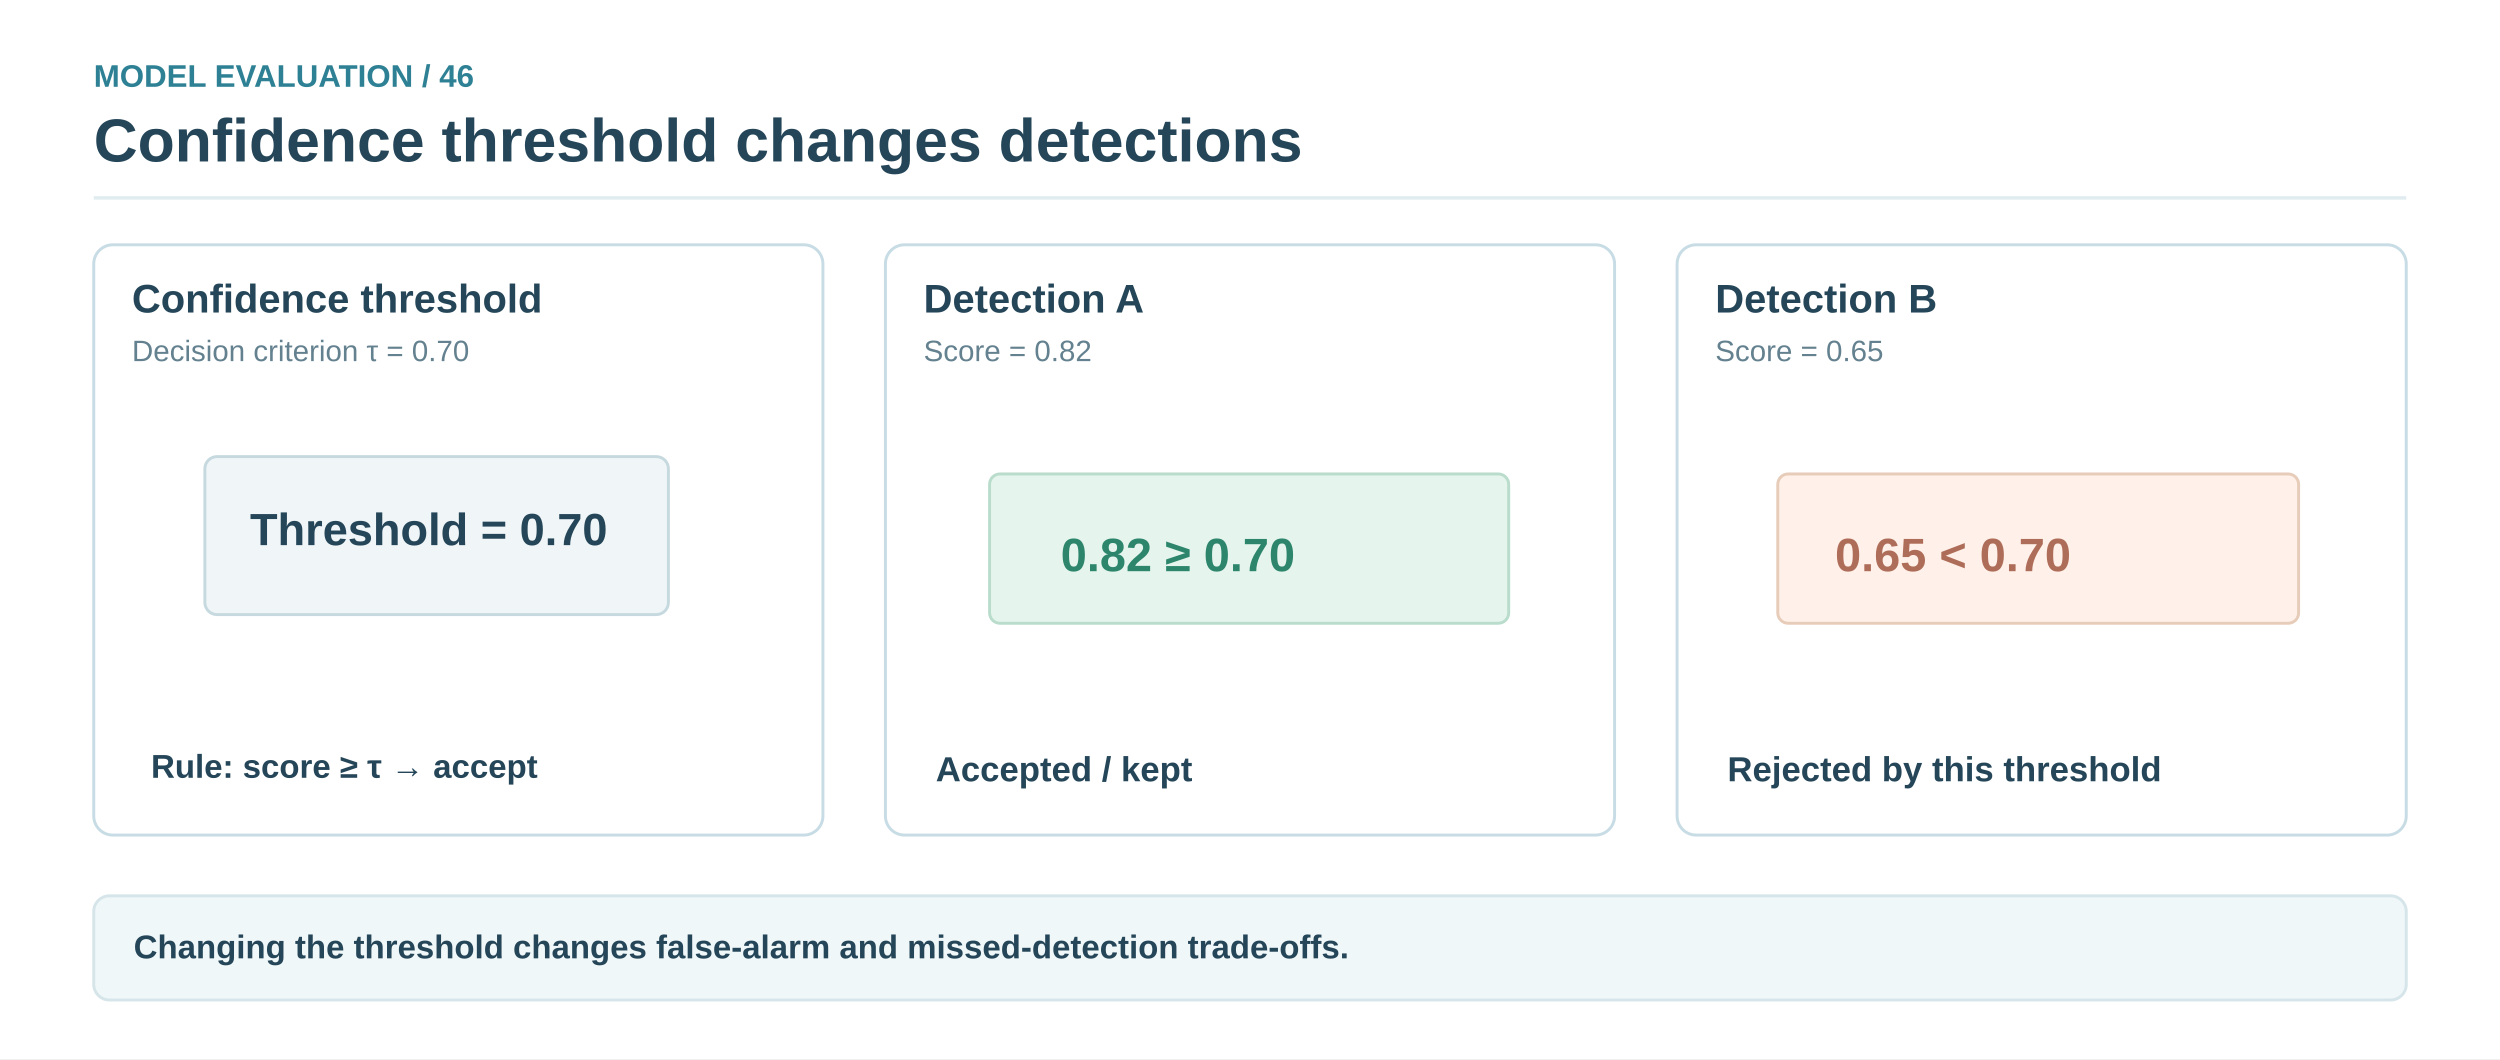
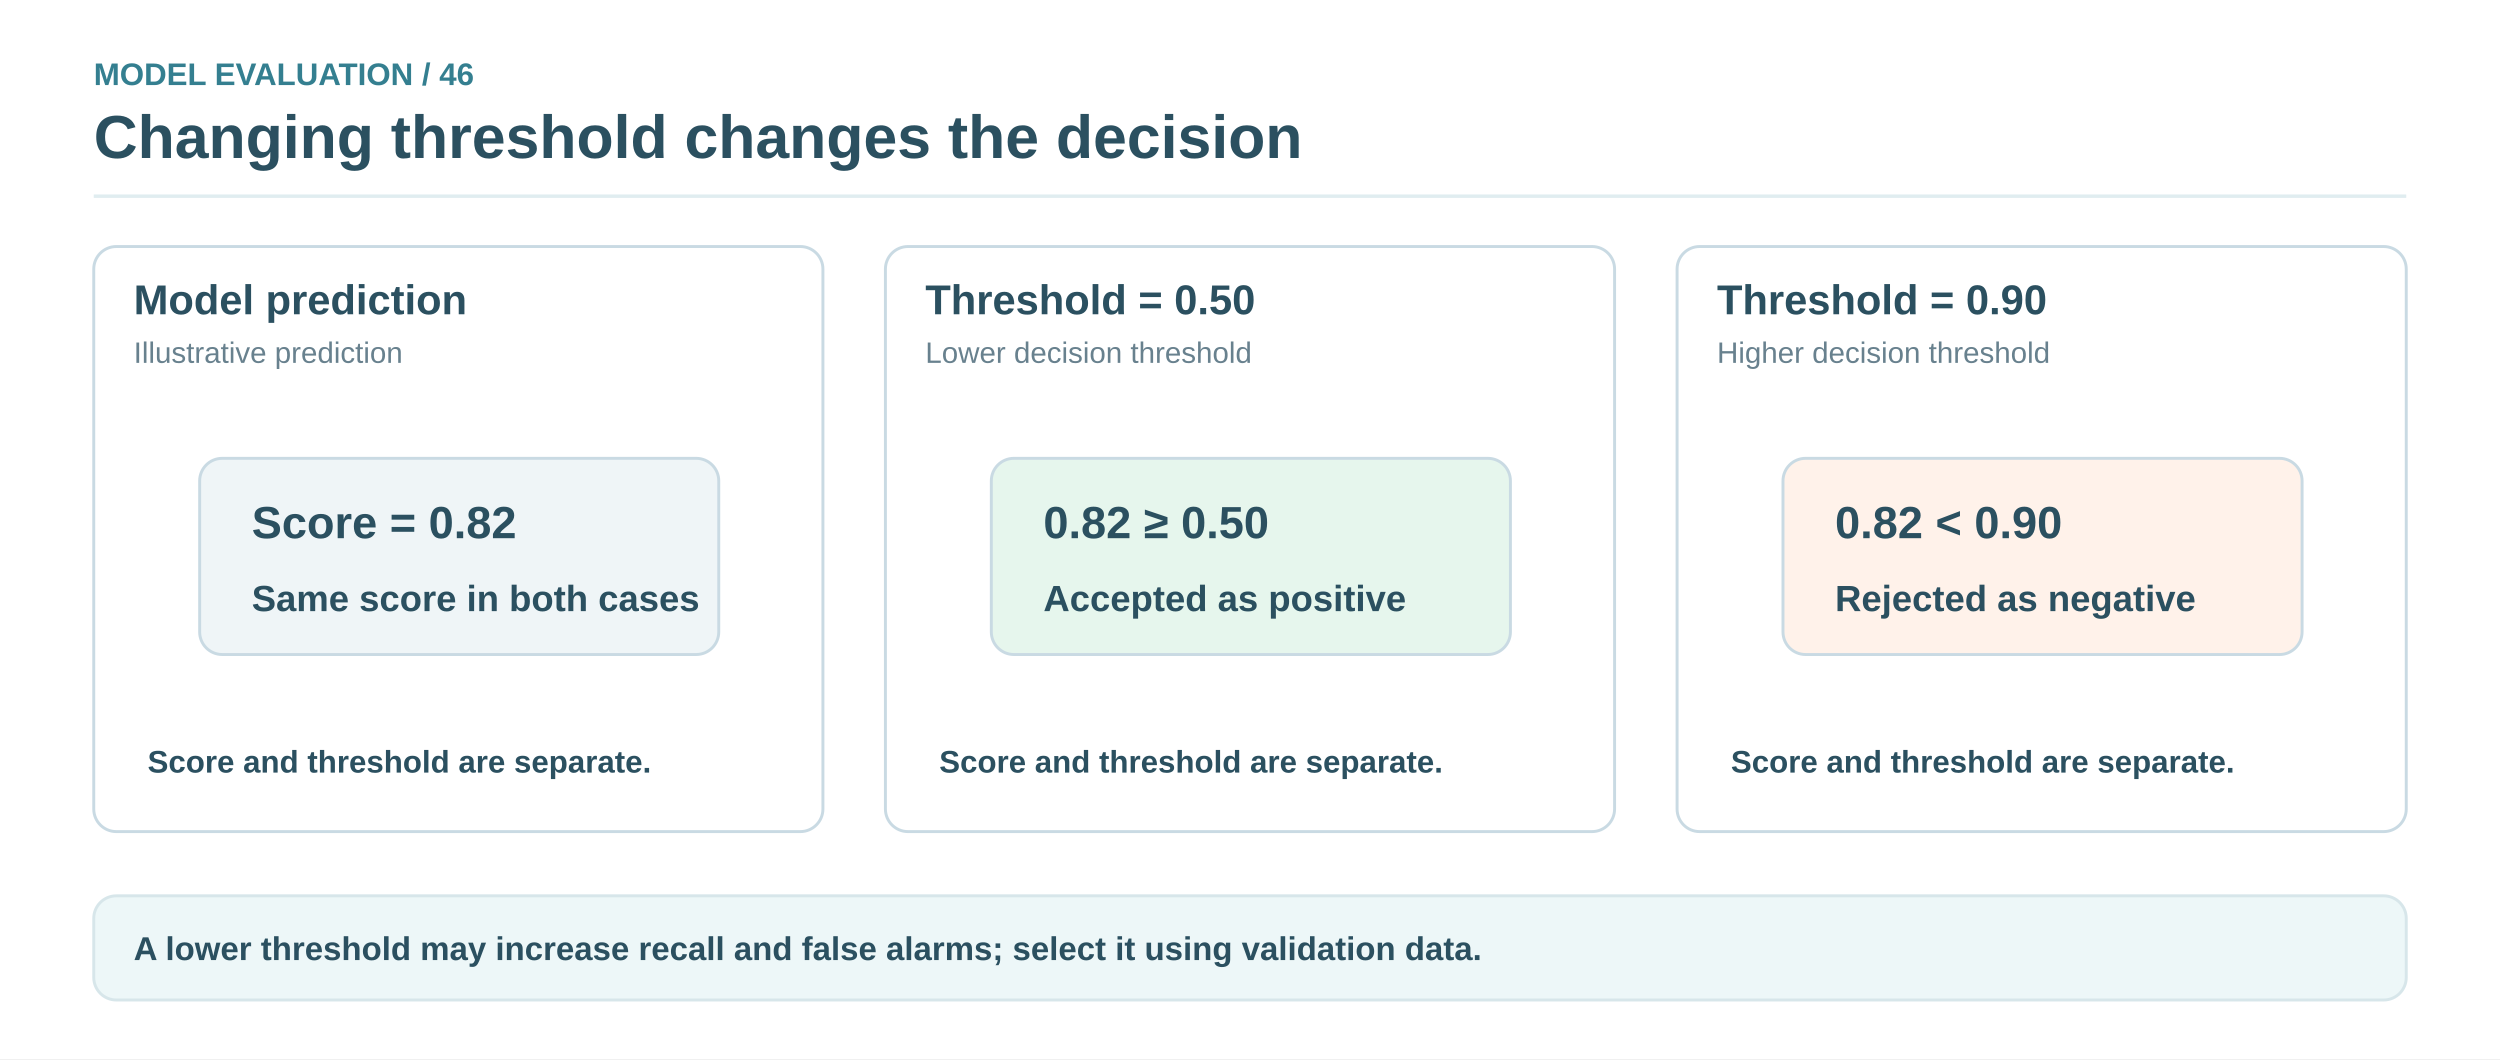
- <svg xmlns="http://www.w3.org/2000/svg" width="1440" height="610" viewBox="0 0 1440 610" role="img" aria-label="Confidence threshold changes detections">
+ <svg xmlns="http://www.w3.org/2000/svg" width="1440" height="610" viewBox="0 0 1440 610" role="img" aria-label="The same detection score 0.82 changes decision at thresholds 0.50 and 0.90">
  <rect width="1440" height="610" fill="#fff" />
-   <text x="54" y="50" text-anchor="start" font-family="Arial,Helvetica,sans-serif" font-size="18" font-weight="700" fill="#2e8194">MODEL EVALUATION / 46</text>
-   <text x="54" y="93" text-anchor="start" font-family="Arial,Helvetica,sans-serif" font-size="35" font-weight="700" fill="#254658">Confidence threshold changes detections</text>
-   <path d="M54 114L1386 114" fill="none" stroke="#e0ecf0" stroke-width="2" />
-   <rect x="54" y="141" width="420" height="340" rx="11" fill="#fff" stroke="#c7dce4" stroke-width="1.7" />
-   <text x="76" y="180" text-anchor="start" font-family="Arial,Helvetica,sans-serif" font-size="23" font-weight="700" fill="#254658">Confidence threshold</text>
-   <text x="76" y="208" text-anchor="start" font-family="Arial,Helvetica,sans-serif" font-size="17" font-weight="500" fill="#64818f">Decision criterion τ = 0.70</text>
-   <rect x="118" y="263" width="267" height="91" rx="7" fill="#f0f6f8" stroke="#c6d9df" stroke-width="1.7" />
-   <text x="144" y="314" text-anchor="start" font-family="Arial,Helvetica,sans-serif" font-size="26" font-weight="700" fill="#254658">Threshold = 0.70</text>
-   <text x="87" y="448" text-anchor="start" font-family="Arial,Helvetica,sans-serif" font-size="19" font-weight="700" fill="#254658">Rule: score ≥ τ → accept</text>
-   <rect x="510" y="141" width="420" height="340" rx="11" fill="#fff" stroke="#c7dce4" stroke-width="1.7" />
-   <text x="532" y="180" text-anchor="start" font-family="Arial,Helvetica,sans-serif" font-size="23" font-weight="700" fill="#254658">Detection A</text>
-   <text x="532" y="208" text-anchor="start" font-family="Arial,Helvetica,sans-serif" font-size="17" font-weight="500" fill="#64818f">Score = 0.82</text>
-   <rect x="570" y="273" width="299" height="86" rx="6" fill="#e5f5ed" stroke="#b9dccc" stroke-width="1.7" />
-   <text x="611" y="329" text-anchor="start" font-family="Arial,Helvetica,sans-serif" font-size="27" font-weight="700" fill="#2d856b">0.82 ≥ 0.70</text>
-   <text x="539" y="450" text-anchor="start" font-family="Arial,Helvetica,sans-serif" font-size="20" font-weight="700" fill="#254658">Accepted / kept</text>
-   <rect x="966" y="141" width="420" height="340" rx="11" fill="#fff" stroke="#c7dce4" stroke-width="1.7" />
-   <text x="988" y="180" text-anchor="start" font-family="Arial,Helvetica,sans-serif" font-size="23" font-weight="700" fill="#254658">Detection B</text>
-   <text x="988" y="208" text-anchor="start" font-family="Arial,Helvetica,sans-serif" font-size="17" font-weight="500" fill="#64818f">Score = 0.65</text>
-   <rect x="1024" y="273" width="300" height="86" rx="6" fill="#fff1ea" stroke="#e6ccb9" stroke-width="1.7" />
-   <text x="1057" y="329" text-anchor="start" font-family="Arial,Helvetica,sans-serif" font-size="27" font-weight="700" fill="#ae6d58">0.65 &lt; 0.70</text>
-   <text x="995" y="450" text-anchor="start" font-family="Arial,Helvetica,sans-serif" font-size="20" font-weight="700" fill="#254658">Rejected by this threshold</text>
-   <rect x="54" y="516" width="1332" height="60" rx="9" fill="#f0f7f9" stroke="#d5e5e9" stroke-width="1.7" />
-   <text x="77" y="552" text-anchor="start" font-family="Arial,Helvetica,sans-serif" font-size="19" font-weight="700" fill="#254658">Changing the threshold changes false-alarm and missed-detection trade-offs.</text>
+   <text x="54" y="49" font-family="Arial,Helvetica,sans-serif" font-size="18" font-weight="700" fill="#347f90">MODEL EVALUATION / 46</text>
+   <text x="54" y="91" font-family="Arial,Helvetica,sans-serif" font-size="35" font-weight="700" fill="#2b5060">Changing threshold changes the decision</text>
+   <path d="M54 113H1386" stroke="#e0edf0" stroke-width="2" />
+   <rect x="54" y="142" width="420" height="337" rx="13" fill="#fff" stroke="#c9dae3" stroke-width="1.7" />
+   <text x="77" y="181" font-family="Arial,Helvetica,sans-serif" font-size="24" font-weight="700" fill="#2b5060">Model prediction</text>
+   <text x="77" y="209" font-family="Arial,Helvetica,sans-serif" font-size="17" font-weight="500" fill="#68818e">Illustrative prediction</text>
+   <rect x="115" y="264" width="299" height="113" rx="13" fill="#eff5f7" stroke="#c9dae3" stroke-width="1.7" />
+   <text x="145" y="310" font-family="Arial,Helvetica,sans-serif" font-size="26" font-weight="700" fill="#2b5060">Score = 0.82</text>
+   <text x="145" y="352" font-family="Arial,Helvetica,sans-serif" font-size="21" font-weight="700" fill="#2b5060">Same score in both cases</text>
+   <text x="85" y="445" font-family="Arial,Helvetica,sans-serif" font-size="18" font-weight="700" fill="#2b5060">Score and threshold are separate.</text>
+   <rect x="510" y="142" width="420" height="337" rx="13" fill="#fff" stroke="#c9dae3" stroke-width="1.7" />
+   <text x="533" y="181" font-family="Arial,Helvetica,sans-serif" font-size="24" font-weight="700" fill="#2b5060">Threshold = 0.50</text>
+   <text x="533" y="209" font-family="Arial,Helvetica,sans-serif" font-size="17" font-weight="500" fill="#68818e">Lower decision threshold</text>
+   <rect x="571" y="264" width="299" height="113" rx="13" fill="#e6f6ed" stroke="#c9dae3" stroke-width="1.7" />
+   <text x="601" y="310" font-family="Arial,Helvetica,sans-serif" font-size="26" font-weight="700" fill="#2b5060">0.82 ≥ 0.50</text>
+   <text x="601" y="352" font-family="Arial,Helvetica,sans-serif" font-size="21" font-weight="700" fill="#2b5060">Accepted as positive</text>
+   <text x="541" y="445" font-family="Arial,Helvetica,sans-serif" font-size="18" font-weight="700" fill="#2b5060">Score and threshold are separate.</text>
+   <rect x="966" y="142" width="420" height="337" rx="13" fill="#fff" stroke="#c9dae3" stroke-width="1.7" />
+   <text x="989" y="181" font-family="Arial,Helvetica,sans-serif" font-size="24" font-weight="700" fill="#2b5060">Threshold = 0.90</text>
+   <text x="989" y="209" font-family="Arial,Helvetica,sans-serif" font-size="17" font-weight="500" fill="#68818e">Higher decision threshold</text>
+   <rect x="1027" y="264" width="299" height="113" rx="13" fill="#fff2ea" stroke="#c9dae3" stroke-width="1.7" />
+   <text x="1057" y="310" font-family="Arial,Helvetica,sans-serif" font-size="26" font-weight="700" fill="#2b5060">0.82 &lt; 0.90</text>
+   <text x="1057" y="352" font-family="Arial,Helvetica,sans-serif" font-size="21" font-weight="700" fill="#2b5060">Rejected as negative</text>
+   <text x="997" y="445" font-family="Arial,Helvetica,sans-serif" font-size="18" font-weight="700" fill="#2b5060">Score and threshold are separate.</text>
+   <rect x="54" y="516" width="1332" height="60" rx="13" fill="#edf7f8" stroke="#d7e6ea" stroke-width="1.7" />
+   <text x="77" y="553" font-family="Arial,Helvetica,sans-serif" font-size="19" font-weight="700" fill="#2b5060">A lower threshold may increase recall and false alarms; select it using validation data.</text>
</svg>
